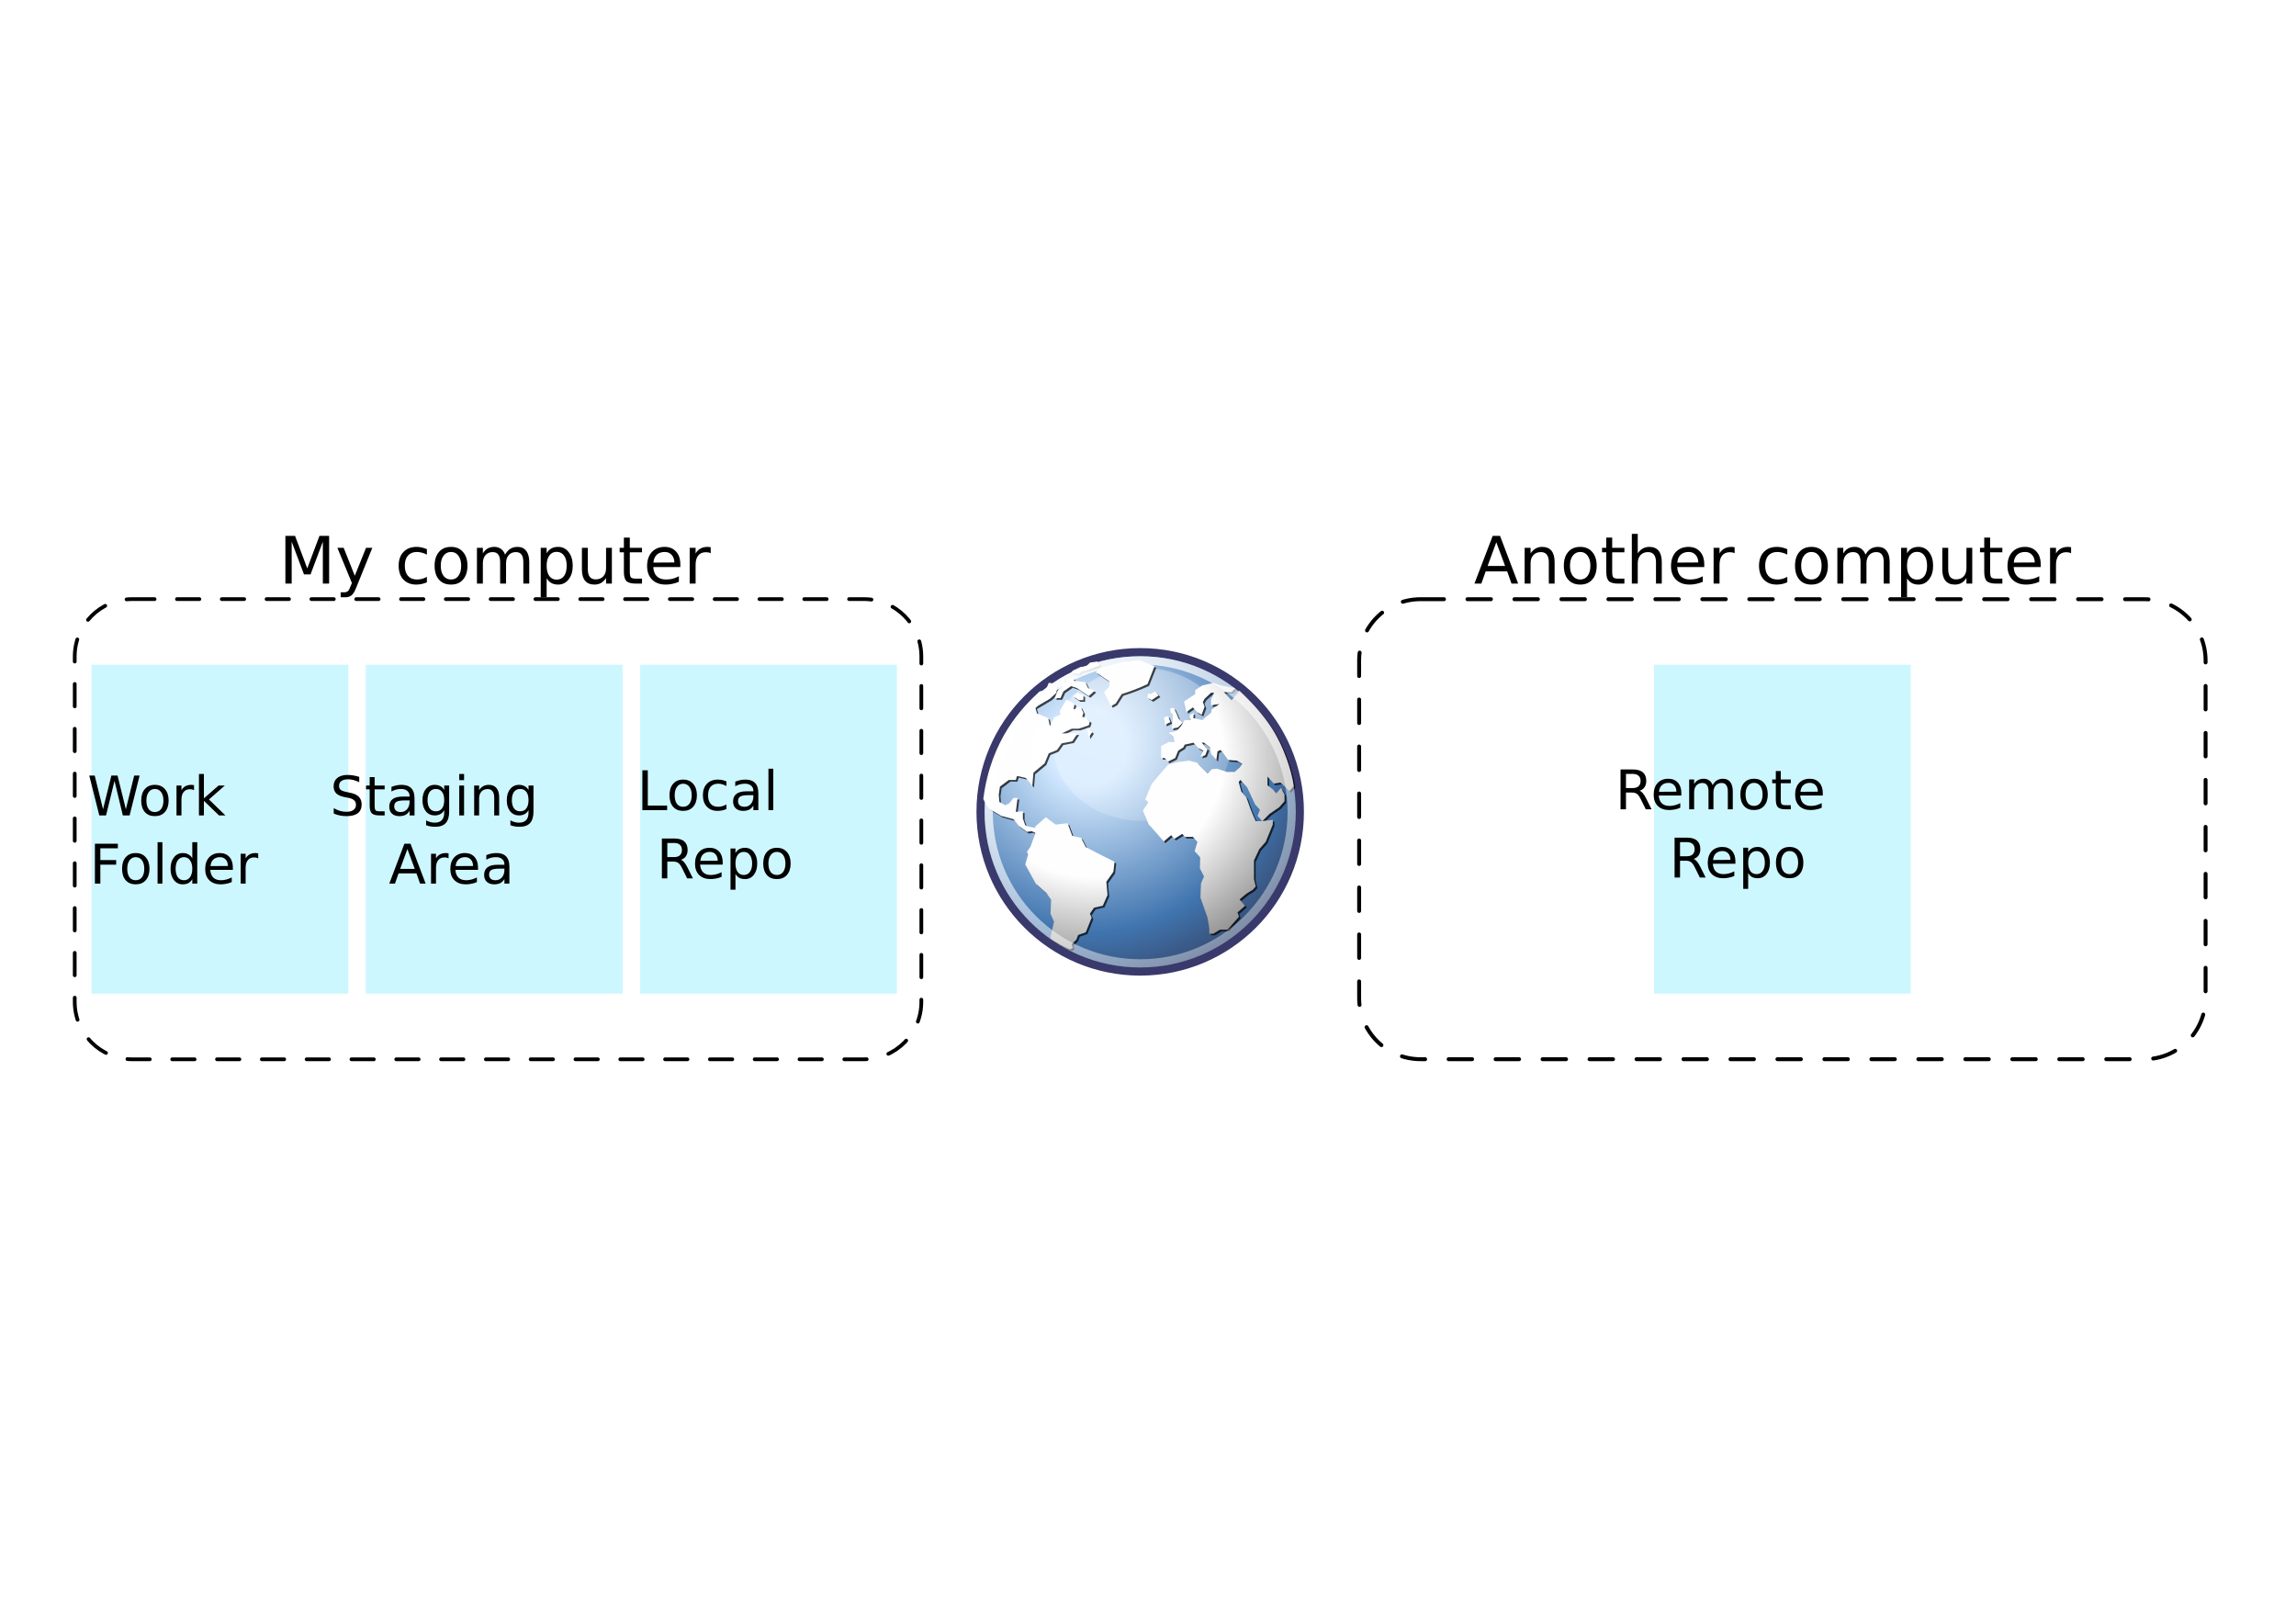
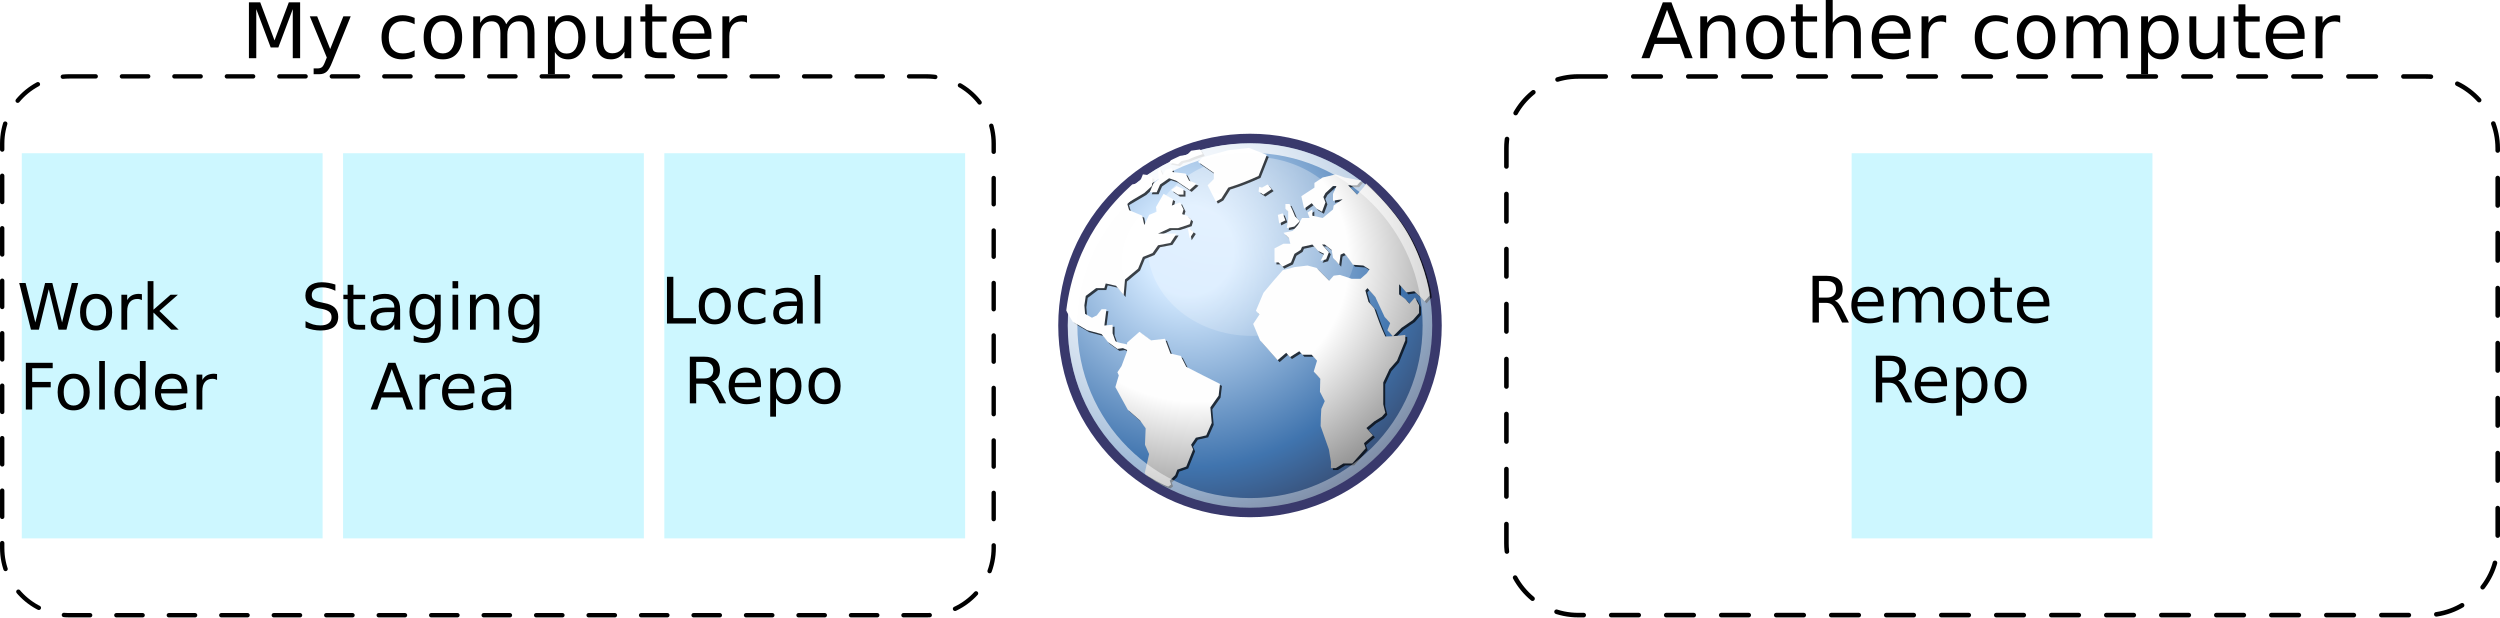
- <svg xmlns="http://www.w3.org/2000/svg" xmlns:xlink="http://www.w3.org/1999/xlink" width="297mm" height="210mm" viewBox="0 0 297 210" version="1.1" id="svg5">
+ <svg xmlns="http://www.w3.org/2000/svg" xmlns:xlink="http://www.w3.org/1999/xlink" width="276.133mm" height="68.195mm" viewBox="0 0 276.133 68.195" version="1.1" id="svg5">
  <defs id="defs2">
    <radialGradient id="radialGradient3968" gradientUnits="userSpaceOnUse" cy="15.716" cx="18.248" gradientTransform="scale(0.99999,1)" r="29.993">
      <stop id="stop3964" style="stop-color:#d3e9ff" offset="0" />
      <stop id="stop4134" style="stop-color:#d3e9ff" offset=".155" />
      <stop id="stop4346" style="stop-color:#4074ae" offset=".75" />
      <stop id="stop3966" style="stop-color:#36486c" offset="1" />
    </radialGradient>
    <radialGradient id="radialGradient4356" gradientUnits="userSpaceOnUse" cy="10.476" cx="11.827" gradientTransform="scale(1.1795,0.84779)" r="32.665">
      <stop id="stop4352" style="stop-color:#ffffff" offset="0" />
      <stop id="stop4354" style="stop-color:#ffffff;stop-opacity:0" offset="1" />
    </radialGradient>
    <radialGradient id="radialGradient4756" fx="18.934" fy="17.81" xlink:href="#linearGradient4750" gradientUnits="userSpaceOnUse" cy="17.486" cx="18.634" gradientTransform="scale(1.0368,0.96449)" r="40.693" />
    <linearGradient id="linearGradient4750">
      <stop id="stop4752" style="stop-color:#ffffff" offset="0" />
      <stop id="stop4758" style="stop-color:#fefefe" offset=".379" />
      <stop id="stop4754" style="stop-color:#1d1d1d" offset="1" />
    </linearGradient>
    <radialGradient id="radialGradient307" fx="18.934" fy="17.81" xlink:href="#linearGradient4750" gradientUnits="userSpaceOnUse" cy="17.486" cx="18.634" gradientTransform="scale(1.0368,0.96449)" r="40.693" />
    <radialGradient id="radialGradient317" fx="18.934" fy="17.81" xlink:href="#linearGradient4750" gradientUnits="userSpaceOnUse" cy="17.486" cx="18.634" gradientTransform="scale(1.0368,0.96449)" r="40.693" />
    <radialGradient id="radialGradient327" fx="18.934" fy="17.81" xlink:href="#linearGradient4750" gradientUnits="userSpaceOnUse" cy="17.486" cx="18.634" gradientTransform="scale(1.0368,0.96449)" r="40.693" />
    <radialGradient id="radialGradient337" fx="18.934" fy="17.81" xlink:href="#linearGradient4750" gradientUnits="userSpaceOnUse" cy="17.486" cx="18.634" gradientTransform="scale(1.0368,0.96449)" r="40.693" />
    <radialGradient id="radialGradient347" fx="18.934" fy="17.81" xlink:href="#linearGradient4750" gradientUnits="userSpaceOnUse" cy="17.486" cx="18.634" gradientTransform="scale(1.0368,0.96449)" r="40.693" />
    <radialGradient id="radialGradient357" fx="18.934" fy="17.81" xlink:href="#linearGradient4750" gradientUnits="userSpaceOnUse" cy="17.486" cx="18.634" gradientTransform="scale(1.0368,0.96449)" r="40.693" />
    <radialGradient id="radialGradient367" fx="18.934" fy="17.81" xlink:href="#linearGradient4750" gradientUnits="userSpaceOnUse" cy="17.486" cx="18.634" gradientTransform="scale(1.0368,0.96449)" r="40.693" />
    <radialGradient id="radialGradient377" fx="18.934" fy="17.81" xlink:href="#linearGradient4750" gradientUnits="userSpaceOnUse" cy="17.486" cx="18.634" gradientTransform="scale(1.0368,0.96449)" r="40.693" />
    <radialGradient id="radialGradient387" fx="18.934" fy="17.81" xlink:href="#linearGradient4750" gradientUnits="userSpaceOnUse" cy="17.486" cx="18.634" gradientTransform="scale(1.0368,0.96449)" r="40.693" />
    <radialGradient id="radialGradient397" fx="18.934" fy="17.81" xlink:href="#linearGradient4750" gradientUnits="userSpaceOnUse" cy="17.486" cx="18.634" gradientTransform="scale(1.0368,0.96449)" r="40.693" />
    <radialGradient id="radialGradient407" fx="18.934" fy="17.81" xlink:href="#linearGradient4750" gradientUnits="userSpaceOnUse" cy="17.486" cx="18.634" gradientTransform="scale(1.0368,0.96449)" r="40.693" />
    <radialGradient id="radialGradient417" fx="18.934" fy="17.81" xlink:href="#linearGradient4750" gradientUnits="userSpaceOnUse" cy="17.486" cx="18.634" gradientTransform="scale(1.0368,0.96449)" r="40.693" />
    <radialGradient id="radialGradient427" fx="18.934" fy="17.81" xlink:href="#linearGradient4750" gradientUnits="userSpaceOnUse" cy="17.486" cx="18.634" gradientTransform="scale(1.0368,0.96449)" r="40.693" />
    <radialGradient id="radialGradient437" fx="18.934" fy="17.81" xlink:href="#linearGradient4750" gradientUnits="userSpaceOnUse" cy="17.486" cx="18.634" gradientTransform="scale(1.0368,0.96449)" r="40.693" />
    <radialGradient id="radialGradient447" fx="18.934" fy="17.81" xlink:href="#linearGradient4750" gradientUnits="userSpaceOnUse" cy="17.486" cx="18.634" gradientTransform="scale(1.0368,0.96449)" r="40.693" />
    <radialGradient id="radialGradient457" fx="18.934" fy="17.81" xlink:href="#linearGradient4750" gradientUnits="userSpaceOnUse" cy="17.486" cx="18.634" gradientTransform="scale(1.0368,0.96449)" r="40.693" />
    <radialGradient id="radialGradient467" fx="18.934" fy="17.81" xlink:href="#linearGradient4750" gradientUnits="userSpaceOnUse" cy="17.486" cx="18.634" gradientTransform="scale(1.0368,0.96449)" r="40.693" />
    <radialGradient id="radialGradient477" fx="18.934" fy="17.81" xlink:href="#linearGradient4750" gradientUnits="userSpaceOnUse" cy="17.486" cx="18.634" gradientTransform="scale(1.0368,0.96449)" r="40.693" />
    <radialGradient id="radialGradient487" fx="18.934" fy="17.81" xlink:href="#linearGradient4750" gradientUnits="userSpaceOnUse" cy="17.486" cx="18.634" gradientTransform="scale(1.0368,0.96449)" r="40.693" />
    <radialGradient id="radialGradient497" fx="18.934" fy="17.81" xlink:href="#linearGradient4750" gradientUnits="userSpaceOnUse" cy="17.486" cx="18.634" gradientTransform="scale(1.0368,0.96449)" r="40.693" />
    <radialGradient id="radialGradient507" fx="18.934" fy="17.81" xlink:href="#linearGradient4750" gradientUnits="userSpaceOnUse" cy="17.486" cx="18.634" gradientTransform="scale(1.0368,0.96449)" r="40.693" />
    <radialGradient id="radialGradient517" fx="18.934" fy="17.81" xlink:href="#linearGradient4750" gradientUnits="userSpaceOnUse" cy="17.486" cx="18.634" gradientTransform="scale(1.0368,0.96449)" r="40.693" />
    <radialGradient id="radialGradient527" fx="18.934" fy="17.81" xlink:href="#linearGradient4750" gradientUnits="userSpaceOnUse" cy="17.486" cx="18.634" gradientTransform="scale(1.0368,0.96449)" r="40.693" />
    <radialGradient id="radialGradient537" fx="18.934" fy="17.81" xlink:href="#linearGradient4750" gradientUnits="userSpaceOnUse" cy="17.486" cx="18.634" gradientTransform="scale(1.0368,0.96449)" r="40.693" />
    <radialGradient id="radialGradient547" fx="18.934" fy="17.81" xlink:href="#linearGradient4750" gradientUnits="userSpaceOnUse" cy="17.486" cx="18.634" gradientTransform="scale(1.0368,0.96449)" r="40.693" />
    <radialGradient id="radialGradient557" fx="18.934" fy="17.81" xlink:href="#linearGradient4750" gradientUnits="userSpaceOnUse" cy="17.486" cx="18.634" gradientTransform="scale(1.0368,0.96449)" r="40.693" />
    <radialGradient id="radialGradient567" fx="18.934" fy="17.81" xlink:href="#linearGradient4750" gradientUnits="userSpaceOnUse" cy="17.486" cx="18.634" gradientTransform="scale(1.0368,0.96449)" r="40.693" />
    <radialGradient id="radialGradient577" fx="18.934" fy="17.81" xlink:href="#linearGradient4750" gradientUnits="userSpaceOnUse" cy="17.486" cx="18.634" gradientTransform="scale(1.0368,0.96449)" r="40.693" />
    <radialGradient id="radialGradient587" fx="18.934" fy="17.81" xlink:href="#linearGradient4750" gradientUnits="userSpaceOnUse" cy="17.486" cx="18.634" gradientTransform="scale(1.0368,0.96449)" r="40.693" />
    <radialGradient id="radialGradient597" fx="18.934" fy="17.81" xlink:href="#linearGradient4750" gradientUnits="userSpaceOnUse" cy="17.486" cx="18.634" gradientTransform="scale(1.0368,0.96449)" r="40.693" />
    <radialGradient id="radialGradient607" fx="18.934" fy="17.81" xlink:href="#linearGradient4750" gradientUnits="userSpaceOnUse" cy="17.486" cx="18.634" gradientTransform="scale(1.0368,0.96449)" r="40.693" />
    <radialGradient id="radialGradient617" fx="18.934" fy="17.81" xlink:href="#linearGradient4750" gradientUnits="userSpaceOnUse" cy="17.486" cx="18.634" gradientTransform="scale(1.0368,0.96449)" r="40.693" />
    <radialGradient id="radialGradient627" fx="18.934" fy="17.81" xlink:href="#linearGradient4750" gradientUnits="userSpaceOnUse" cy="17.486" cx="18.634" gradientTransform="scale(1.0368,0.96449)" r="40.693" />
    <radialGradient id="radialGradient637" fx="18.934" fy="17.81" xlink:href="#linearGradient4750" gradientUnits="userSpaceOnUse" cy="17.486" cx="18.634" gradientTransform="scale(1.0368,0.96449)" r="40.693" />
    <radialGradient id="radialGradient647" fx="18.934" fy="17.81" xlink:href="#linearGradient4750" gradientUnits="userSpaceOnUse" cy="17.486" cx="18.634" gradientTransform="scale(1.0368,0.96449)" r="40.693" />
    <radialGradient id="radialGradient657" fx="18.934" fy="17.81" xlink:href="#linearGradient4750" gradientUnits="userSpaceOnUse" cy="17.486" cx="18.634" gradientTransform="scale(1.0368,0.96449)" r="40.693" />
    <radialGradient id="radialGradient4132" gradientUnits="userSpaceOnUse" cy="12.142" cx="15.601" gradientTransform="scale(0.99999,1)" r="43.527">
      <stop id="stop4128" style="stop-color:#ffffff" offset="0" />
      <stop id="stop4130" style="stop-color:#ffffff;stop-opacity:.165" offset="1" />
    </radialGradient>
    <radialGradient xlink:href="#linearGradient4750" id="radialGradient750" gradientUnits="userSpaceOnUse" gradientTransform="scale(1.0368,0.96449)" cx="18.634" cy="17.486" fx="18.934" fy="17.81" r="40.693" />
    <radialGradient xlink:href="#linearGradient4750" id="radialGradient752" gradientUnits="userSpaceOnUse" gradientTransform="scale(1.0368,0.96449)" cx="18.634" cy="17.486" fx="18.934" fy="17.81" r="40.693" />
    <radialGradient xlink:href="#linearGradient4750" id="radialGradient754" gradientUnits="userSpaceOnUse" gradientTransform="scale(1.0368,0.96449)" cx="18.634" cy="17.486" fx="18.934" fy="17.81" r="40.693" />
    <radialGradient xlink:href="#linearGradient4750" id="radialGradient756" gradientUnits="userSpaceOnUse" gradientTransform="scale(1.0368,0.96449)" cx="18.634" cy="17.486" fx="18.934" fy="17.81" r="40.693" />
    <radialGradient xlink:href="#linearGradient4750" id="radialGradient758" gradientUnits="userSpaceOnUse" gradientTransform="scale(1.0368,0.96449)" cx="18.634" cy="17.486" fx="18.934" fy="17.81" r="40.693" />
    <radialGradient xlink:href="#linearGradient4750" id="radialGradient760" gradientUnits="userSpaceOnUse" gradientTransform="scale(1.0368,0.96449)" cx="18.634" cy="17.486" fx="18.934" fy="17.81" r="40.693" />
    <radialGradient xlink:href="#linearGradient4750" id="radialGradient762" gradientUnits="userSpaceOnUse" gradientTransform="scale(1.0368,0.96449)" cx="18.634" cy="17.486" fx="18.934" fy="17.81" r="40.693" />
    <radialGradient xlink:href="#linearGradient4750" id="radialGradient764" gradientUnits="userSpaceOnUse" gradientTransform="scale(1.0368,0.96449)" cx="18.634" cy="17.486" fx="18.934" fy="17.81" r="40.693" />
    <radialGradient xlink:href="#linearGradient4750" id="radialGradient766" gradientUnits="userSpaceOnUse" gradientTransform="scale(1.0368,0.96449)" cx="18.634" cy="17.486" fx="18.934" fy="17.81" r="40.693" />
    <radialGradient xlink:href="#linearGradient4750" id="radialGradient768" gradientUnits="userSpaceOnUse" gradientTransform="scale(1.0368,0.96449)" cx="18.634" cy="17.486" fx="18.934" fy="17.81" r="40.693" />
    <radialGradient xlink:href="#linearGradient4750" id="radialGradient770" gradientUnits="userSpaceOnUse" gradientTransform="scale(1.0368,0.96449)" cx="18.634" cy="17.486" fx="18.934" fy="17.81" r="40.693" />
    <radialGradient xlink:href="#linearGradient4750" id="radialGradient772" gradientUnits="userSpaceOnUse" gradientTransform="scale(1.0368,0.96449)" cx="18.634" cy="17.486" fx="18.934" fy="17.81" r="40.693" />
    <radialGradient xlink:href="#linearGradient4750" id="radialGradient774" gradientUnits="userSpaceOnUse" gradientTransform="scale(1.0368,0.96449)" cx="18.634" cy="17.486" fx="18.934" fy="17.81" r="40.693" />
    <radialGradient xlink:href="#linearGradient4750" id="radialGradient776" gradientUnits="userSpaceOnUse" gradientTransform="scale(1.0368,0.96449)" cx="18.634" cy="17.486" fx="18.934" fy="17.81" r="40.693" />
    <radialGradient xlink:href="#linearGradient4750" id="radialGradient778" gradientUnits="userSpaceOnUse" gradientTransform="scale(1.0368,0.96449)" cx="18.634" cy="17.486" fx="18.934" fy="17.81" r="40.693" />
    <radialGradient xlink:href="#linearGradient4750" id="radialGradient780" gradientUnits="userSpaceOnUse" gradientTransform="scale(1.0368,0.96449)" cx="18.634" cy="17.486" fx="18.934" fy="17.81" r="40.693" />
    <radialGradient xlink:href="#linearGradient4750" id="radialGradient782" gradientUnits="userSpaceOnUse" gradientTransform="scale(1.0368,0.96449)" cx="18.634" cy="17.486" fx="18.934" fy="17.81" r="40.693" />
    <radialGradient xlink:href="#linearGradient4750" id="radialGradient784" gradientUnits="userSpaceOnUse" gradientTransform="scale(1.0368,0.96449)" cx="18.634" cy="17.486" fx="18.934" fy="17.81" r="40.693" />
    <radialGradient xlink:href="#linearGradient4750" id="radialGradient786" gradientUnits="userSpaceOnUse" gradientTransform="scale(1.0368,0.96449)" cx="18.634" cy="17.486" fx="18.934" fy="17.81" r="40.693" />
    <radialGradient xlink:href="#linearGradient4750" id="radialGradient788" gradientUnits="userSpaceOnUse" gradientTransform="scale(1.0368,0.96449)" cx="18.634" cy="17.486" fx="18.934" fy="17.81" r="40.693" />
    <radialGradient xlink:href="#linearGradient4750" id="radialGradient790" gradientUnits="userSpaceOnUse" gradientTransform="scale(1.0368,0.96449)" cx="18.634" cy="17.486" fx="18.934" fy="17.81" r="40.693" />
    <radialGradient xlink:href="#linearGradient4750" id="radialGradient792" gradientUnits="userSpaceOnUse" gradientTransform="scale(1.0368,0.96449)" cx="18.634" cy="17.486" fx="18.934" fy="17.81" r="40.693" />
    <radialGradient xlink:href="#linearGradient4750" id="radialGradient794" gradientUnits="userSpaceOnUse" gradientTransform="scale(1.0368,0.96449)" cx="18.634" cy="17.486" fx="18.934" fy="17.81" r="40.693" />
    <radialGradient xlink:href="#linearGradient4750" id="radialGradient796" gradientUnits="userSpaceOnUse" gradientTransform="scale(1.0368,0.96449)" cx="18.634" cy="17.486" fx="18.934" fy="17.81" r="40.693" />
    <radialGradient xlink:href="#linearGradient4750" id="radialGradient798" gradientUnits="userSpaceOnUse" gradientTransform="scale(1.0368,0.96449)" cx="18.634" cy="17.486" fx="18.934" fy="17.81" r="40.693" />
    <radialGradient xlink:href="#linearGradient4750" id="radialGradient800" gradientUnits="userSpaceOnUse" gradientTransform="scale(1.0368,0.96449)" cx="18.634" cy="17.486" fx="18.934" fy="17.81" r="40.693" />
    <radialGradient xlink:href="#linearGradient4750" id="radialGradient802" gradientUnits="userSpaceOnUse" gradientTransform="scale(1.0368,0.96449)" cx="18.634" cy="17.486" fx="18.934" fy="17.81" r="40.693" />
    <radialGradient xlink:href="#linearGradient4750" id="radialGradient804" gradientUnits="userSpaceOnUse" gradientTransform="scale(1.0368,0.96449)" cx="18.634" cy="17.486" fx="18.934" fy="17.81" r="40.693" />
    <radialGradient xlink:href="#linearGradient4750" id="radialGradient806" gradientUnits="userSpaceOnUse" gradientTransform="scale(1.0368,0.96449)" cx="18.634" cy="17.486" fx="18.934" fy="17.81" r="40.693" />
    <radialGradient xlink:href="#linearGradient4750" id="radialGradient808" gradientUnits="userSpaceOnUse" gradientTransform="scale(1.0368,0.96449)" cx="18.634" cy="17.486" fx="18.934" fy="17.81" r="40.693" />
    <radialGradient xlink:href="#linearGradient4750" id="radialGradient810" gradientUnits="userSpaceOnUse" gradientTransform="scale(1.0368,0.96449)" cx="18.634" cy="17.486" fx="18.934" fy="17.81" r="40.693" />
    <radialGradient xlink:href="#linearGradient4750" id="radialGradient812" gradientUnits="userSpaceOnUse" gradientTransform="scale(1.0368,0.96449)" cx="18.634" cy="17.486" fx="18.934" fy="17.81" r="40.693" />
    <radialGradient xlink:href="#linearGradient4750" id="radialGradient814" gradientUnits="userSpaceOnUse" gradientTransform="scale(1.0368,0.96449)" cx="18.634" cy="17.486" fx="18.934" fy="17.81" r="40.693" />
    <radialGradient xlink:href="#linearGradient4750" id="radialGradient816" gradientUnits="userSpaceOnUse" gradientTransform="scale(1.0368,0.96449)" cx="18.634" cy="17.486" fx="18.934" fy="17.81" r="40.693" />
    <radialGradient xlink:href="#linearGradient4750" id="radialGradient818" gradientUnits="userSpaceOnUse" gradientTransform="scale(1.0368,0.96449)" cx="18.634" cy="17.486" fx="18.934" fy="17.81" r="40.693" />
    <radialGradient xlink:href="#linearGradient4750" id="radialGradient820" gradientUnits="userSpaceOnUse" gradientTransform="scale(1.0368,0.96449)" cx="18.634" cy="17.486" fx="18.934" fy="17.81" r="40.693" />
  </defs>
-   <g id="layer1">
+   <g id="layer1" transform="translate(-9.424381,-69.04933)">
    <g id="g286" transform="matrix(1.064809,0,0,1.064809,121.3284,79.99189)">
      <path id="path3214" style="fill:url(#radialGradient3968);stroke:#39396c" d="m 43.96,23.485 c 0,10.71 -8.682,19.392 -19.39,19.392 -10.71,0 -19.391,-8.682 -19.391,-19.392 -3e-4,-10.709 8.681,-19.39 19.391,-19.39 10.708,2e-4 19.39,8.681 19.39,19.39 z" />
      <ellipse id="path4348" style="opacity:0.422;fill:url(#radialGradient4356)" transform="matrix(0.83594,0,0,1,9.8869,0)" cx="17.779" cy="15.271" rx="12.93" ry="9.293" />
      <g id="g4136" style="fill:#000000;fill-opacity:0.713" transform="matrix(0.98237,0,0,0.98237,0.12108,0.23291)">
        <g id="g4138">
          <g id="g4142">
            <path id="path4144" d="m 44.071,20.714 v 0 l -0.545,0.618 c -0.334,-0.394 -0.709,-0.725 -1.089,-1.071 l -0.836,0.123 -0.764,-0.863 v 1.068 l 0.654,0.495 0.436,0.494 0.582,-0.658 c 0.146,0.274 0.291,0.548 0.436,0.823 v 0.822 l -0.655,0.74 -1.199,0.823 -0.908,0.907 -0.582,-0.661 0.291,-0.74 -0.582,-0.658 -0.981,-2.098 -0.836,-0.945 -0.219,0.246 0.328,1.194 0.618,0.699 c 0.352,1.017 0.701,1.99 1.164,2.963 0.718,0 1.394,-0.077 2.107,-0.166 v 0.576 l -0.872,2.139 -0.8,0.904 -0.654,1.401 v 2.303 l 0.219,0.906 -0.364,0.41 -0.8,0.494 -0.836,0.699 0.691,0.782 -0.945,0.824 0.182,0.533 -1.418,1.606 h -0.945 l -0.8,0.494 H 33.64 v -0.659 l -0.217,-1.318 c -0.281,-0.826 -0.574,-1.647 -0.872,-2.467 0,-0.605 0.036,-1.205 0.072,-1.81 l 0.364,-0.823 -0.509,-0.988 0.037,-1.357 -0.692,-0.782 0.346,-1.13 -0.563,-0.639 h -0.982 l -0.327,-0.37 -0.981,0.618 -0.4,-0.454 -0.909,0.782 c -0.617,-0.7 -1.235,-1.399 -1.854,-2.098 l -0.726,-1.729 0.654,-0.986 -0.363,-0.411 0.799,-1.894 c 0.656,-0.816 1.341,-1.599 2.035,-2.385 l 1.236,-0.329 1.381,-0.165 0.945,0.248 1.345,1.356 0.473,-0.534 0.653,-0.082 1.236,0.411 h 0.946 l 0.654,-0.576 0.291,-0.411 -0.655,-0.412 -1.091,-0.082 C 35.663,17.045 35.382,16.603 35.022,16.23 l -0.364,0.164 -0.145,1.07 -0.655,-0.74 -0.144,-0.824 -0.727,-0.574 h -0.292 l 0.728,0.822 -0.291,0.74 -0.581,0.164 0.363,-0.74 -0.655,-0.328 -0.581,-0.658 -1.091,0.246 -0.145,0.328 -0.654,0.412 -0.363,0.906 -0.909,0.452 -0.4,-0.452 H 27.68 v -1.482 l 0.946,-0.494 h 0.726 l -0.146,-0.575 -0.58,-0.576 0.98,-0.206 0.545,-0.617 0.436,-0.741 h 0.801 l -0.219,-0.575 0.509,-0.329 v 0.658 l 1.09,0.246 1.09,-0.904 0.073,-0.412 0.945,-0.658 c -0.342,0.043 -0.684,0.074 -1.018,0.165 V 9.977 l 0.363,-0.823 h -0.363 l -0.798,0.74 -0.219,0.412 0.219,0.576 -0.365,0.987 -0.581,-0.329 -0.508,-0.576 -0.8,0.576 -0.291,-1.316 1.381,-0.905 V 8.825 l 0.872,-0.576 1.381,-0.33 0.946,0.33 1.744,0.329 -0.436,0.493 h -0.945 l 0.945,0.988 0.727,-0.823 0.221,-0.362 c 0,0 2.787,2.498 4.379,5.231 1.593,2.733 2.341,5.955 2.341,6.609 z" />
          </g>
        </g>
        <g id="g4146">
          <g id="g4150">
            <path id="path4152" d="M 26.07,9.236 25.997,9.729 26.507,10.059 27.378,9.483 26.942,8.989 26.36,9.319 26.07,9.236" />
          </g>
        </g>
        <g id="g4154">
          <g id="g4158">
            <path id="path4160" d="M 26.87,5.863 24.98,5.123 22.8,5.369 20.109,6.109 19.601,6.604 21.272,7.755 V 8.413 L 20.618,9.071 21.491,10.8 22.071,10.47 22.8,9.319 C 23.923,8.972 24.93,8.578 25.997,8.084 L 26.87,5.863" />
          </g>
        </g>
        <g id="g4162">
          <g id="g4166">
            <path id="path4168" d="m 28.833,12.775 -0.291,-0.741 -0.51,0.165 0.147,0.904 0.654,-0.328" />
          </g>
        </g>
        <g id="g4170">
          <g id="g4174">
            <path id="path4176" d="m 29.123,12.609 -0.145,0.988 0.799,-0.165 0.581,-0.575 -0.508,-0.494 c -0.171,-0.455 -0.368,-0.88 -0.582,-1.317 h -0.435 v 0.494 l 0.29,0.329 v 0.74" />
          </g>
        </g>
        <g id="g4178">
          <g id="g4182">
            <path id="path4184" d="m 18.365,28.242 -0.582,-1.152 -1.09,-0.247 -0.582,-1.562 -1.453,0.164 -1.236,-0.904 -1.309,1.151 v 0.182 C 11.717,25.759 11.23,25.744 10.878,25.527 L 10.587,24.705 V 23.799 L 9.715,23.881 C 9.788,23.305 9.86,22.73 9.933,22.154 H 9.424 L 8.915,22.812 8.406,23.058 7.679,22.648 7.606,21.743 7.752,20.755 8.843,19.933 h 0.872 l 0.145,-0.494 1.09,0.246 0.8,0.988 0.145,-1.646 1.382,-1.152 0.508,-1.234 1.018,-0.411 0.581,-0.822 1.309,-0.248 0.654,-0.987 h -1.963 l 1.236,-0.576 h 0.872 l 1.236,-0.412 0.146,-0.492 -0.437,-0.412 -0.509,-0.165 0.146,-0.494 -0.363,-0.74 -0.873,0.328 0.146,-0.657 -1.018,-0.577 -0.799,1.397 0.072,0.494 -0.799,0.331 -0.51,1.069 -0.218,-0.987 -1.381,-0.577 -0.218,-0.74 1.817,-1.07 0.8,-0.74 0.073,-0.905 -0.436,-0.247 -0.582,-0.083 -0.363,0.905 c 0,0 -0.608,0.119 -0.764,0.158 -1.996,1.84 -6.029,5.81 -6.966,13.306 0.037,0.174 0.679,1.182 0.679,1.182 l 1.526,0.904 1.526,0.412 0.654,0.824 1.018,0.74 0.581,-0.082 0.436,0.196 v 0.133 l -0.581,1.563 -0.437,0.658 0.146,0.33 -0.363,1.233 1.308,2.386 1.308,1.153 0.582,0.822 -0.073,1.728 0.437,0.987 -0.437,1.892 c 0,0 -0.034,-0.011 0.022,0.178 0.056,0.19 2.329,1.451 2.473,1.344 0.144,-0.109 0.267,-0.205 0.267,-0.205 l -0.145,-0.41 0.581,-0.577 0.219,-0.576 0.945,-0.33 0.727,-1.81 -0.218,-0.493 0.508,-0.74 1.09,-0.248 0.582,-1.316 -0.145,-1.645 0.872,-1.234 0.145,-1.235 c -1.193,-0.591 -2.376,-1.201 -3.561,-1.81" />
          </g>
        </g>
        <g id="g4186">
          <g id="g4190">
            <path id="path4192" d="m 16.766,9.565 0.726,0.494 h 0.582 V 9.483 L 17.348,9.154 16.766,9.565" />
          </g>
        </g>
        <g id="g4194">
          <g id="g4198">
            <path id="path4200" d="M 14.876,8.907 14.512,9.812 h 0.727 L 15.603,8.989 C 15.917,8.768 16.229,8.544 16.548,8.331 l 0.727,0.247 c 0.484,0.329 0.969,0.658 1.454,0.987 L 19.456,8.907 18.656,8.578 18.292,7.837 16.911,7.673 16.838,7.261 16.184,7.426 15.894,8.002 15.53,7.261 l -0.145,0.329 0.073,0.823 -0.582,0.494" />
          </g>
        </g>
        <g id="g4202">
          <g id="g4204" style="opacity:0.75" />
          <g id="g4208" />
        </g>
        <g id="g4212">
          <g id="g4214" style="opacity:0.75" />
          <g id="g4218" />
        </g>
        <g id="g4222">
          <g id="g4226">
            <path id="path4228" d="M 17.492,6.85 17.856,6.521 18.583,6.356 C 19.081,6.114 19.581,5.951 20.11,5.78 l -0.29,-0.494 -0.939,0.135 -0.443,0.442 -0.731,0.106 -0.65,0.305 -0.316,0.153 -0.193,0.258 0.944,0.164" />
          </g>
        </g>
        <g id="g4230">
          <g id="g4234">
            <path id="path4236" d="m 18.728,14.666 0.437,-0.658 -0.655,-0.493 0.218,1.151" />
          </g>
        </g>
      </g>
      <g id="g3216" style="color:#000000;fill:url(#radialGradient4756)" transform="matrix(0.98237,0,0,0.98237,-0.080952,0.030883)">
        <g id="g3218" style="color:#000000;fill:url(#radialGradient754)">
          <g id="g3222" style="color:#000000;fill:url(#radialGradient752)">
            <path id="path3224" style="color:#000000;fill:url(#radialGradient750)" d="m 44.071,20.714 v 0 l -0.545,0.618 c -0.334,-0.394 -0.709,-0.725 -1.089,-1.071 l -0.836,0.123 -0.764,-0.863 v 1.068 l 0.654,0.495 0.436,0.494 0.582,-0.658 c 0.146,0.274 0.291,0.548 0.436,0.823 v 0.822 l -0.655,0.74 -1.199,0.823 -0.908,0.907 -0.582,-0.661 0.291,-0.74 -0.582,-0.658 -0.981,-2.098 -0.836,-0.945 -0.219,0.246 0.328,1.194 0.618,0.699 c 0.352,1.017 0.701,1.99 1.164,2.963 0.718,0 1.394,-0.077 2.107,-0.166 v 0.576 l -0.872,2.139 -0.8,0.904 -0.654,1.401 v 2.303 l 0.219,0.906 -0.364,0.41 -0.8,0.494 -0.836,0.699 0.691,0.782 -0.945,0.824 0.182,0.533 -1.418,1.606 h -0.945 l -0.8,0.494 H 33.64 v -0.659 l -0.217,-1.318 c -0.281,-0.826 -0.574,-1.647 -0.872,-2.467 0,-0.605 0.036,-1.205 0.072,-1.81 l 0.364,-0.823 -0.509,-0.988 0.037,-1.357 -0.692,-0.782 0.346,-1.13 -0.563,-0.639 h -0.982 l -0.327,-0.37 -0.981,0.618 -0.4,-0.454 -0.909,0.782 c -0.617,-0.7 -1.235,-1.399 -1.854,-2.098 l -0.726,-1.729 0.654,-0.986 -0.363,-0.411 0.799,-1.894 c 0.656,-0.816 1.341,-1.599 2.035,-2.385 l 1.236,-0.329 1.381,-0.165 0.945,0.248 1.345,1.356 0.473,-0.534 0.653,-0.082 1.236,0.411 h 0.946 l 0.654,-0.576 0.291,-0.411 -0.655,-0.412 -1.091,-0.082 C 35.663,17.045 35.382,16.603 35.022,16.23 l -0.364,0.164 -0.145,1.07 -0.655,-0.74 -0.144,-0.824 -0.727,-0.574 h -0.292 l 0.728,0.822 -0.291,0.74 -0.581,0.164 0.363,-0.74 -0.655,-0.328 -0.581,-0.658 -1.091,0.246 -0.145,0.328 -0.654,0.412 -0.363,0.906 -0.909,0.452 -0.4,-0.452 H 27.68 v -1.482 l 0.946,-0.494 h 0.726 l -0.146,-0.575 -0.58,-0.576 0.98,-0.206 0.545,-0.617 0.436,-0.741 h 0.801 l -0.219,-0.575 0.509,-0.329 v 0.658 l 1.09,0.246 1.09,-0.904 0.073,-0.412 0.945,-0.658 c -0.342,0.043 -0.684,0.074 -1.018,0.165 V 9.977 l 0.363,-0.823 h -0.363 l -0.798,0.74 -0.219,0.412 0.219,0.576 -0.365,0.987 -0.581,-0.329 -0.508,-0.576 -0.8,0.576 -0.291,-1.316 1.381,-0.905 V 8.825 l 0.872,-0.576 1.381,-0.33 0.946,0.33 1.744,0.329 -0.436,0.493 h -0.945 l 0.945,0.988 0.727,-0.823 0.221,-0.362 c 0,0 2.787,2.498 4.379,5.231 1.593,2.733 2.341,5.955 2.341,6.609 z" />
          </g>
        </g>
        <g id="g3226" style="color:#000000;fill:url(#radialGradient760)">
          <g id="g3230" style="color:#000000;fill:url(#radialGradient758)">
            <path id="path3232" style="color:#000000;fill:url(#radialGradient756)" d="M 26.07,9.236 25.997,9.729 26.507,10.059 27.378,9.483 26.942,8.989 26.36,9.319 26.07,9.236" />
          </g>
        </g>
        <g id="g3234" style="color:#000000;fill:url(#radialGradient766)">
          <g id="g3238" style="color:#000000;fill:url(#radialGradient764)">
            <path id="path3240" style="color:#000000;fill:url(#radialGradient762)" d="M 26.87,5.863 24.98,5.123 22.8,5.369 20.109,6.109 19.601,6.604 21.272,7.755 V 8.413 L 20.618,9.071 21.491,10.8 22.071,10.47 22.8,9.319 C 23.923,8.972 24.93,8.578 25.997,8.084 L 26.87,5.863" />
          </g>
        </g>
        <g id="g3242" style="color:#000000;fill:url(#radialGradient772)">
          <g id="g3246" style="color:#000000;fill:url(#radialGradient770)">
            <path id="path3248" style="color:#000000;fill:url(#radialGradient768)" d="m 28.833,12.775 -0.291,-0.741 -0.51,0.165 0.147,0.904 0.654,-0.328" />
          </g>
        </g>
        <g id="g3250" style="color:#000000;fill:url(#radialGradient778)">
          <g id="g3254" style="color:#000000;fill:url(#radialGradient776)">
            <path id="path3256" style="color:#000000;fill:url(#radialGradient774)" d="m 29.123,12.609 -0.145,0.988 0.799,-0.165 0.581,-0.575 -0.508,-0.494 c -0.171,-0.455 -0.368,-0.88 -0.582,-1.317 h -0.435 v 0.494 l 0.29,0.329 v 0.74" />
          </g>
        </g>
        <g id="g3258" style="color:#000000;fill:url(#radialGradient784)">
          <g id="g3262" style="color:#000000;fill:url(#radialGradient782)">
            <path id="path3264" style="color:#000000;fill:url(#radialGradient780)" d="m 18.365,28.242 -0.582,-1.152 -1.09,-0.247 -0.582,-1.562 -1.453,0.164 -1.236,-0.904 -1.309,1.151 v 0.182 C 11.717,25.759 11.23,25.744 10.878,25.527 L 10.587,24.705 V 23.799 L 9.715,23.881 C 9.788,23.305 9.86,22.73 9.933,22.154 H 9.424 L 8.915,22.812 8.406,23.058 7.679,22.648 7.606,21.743 7.752,20.755 8.843,19.933 h 0.872 l 0.145,-0.494 1.09,0.246 0.8,0.988 0.145,-1.646 1.382,-1.152 0.508,-1.234 1.018,-0.411 0.581,-0.822 1.309,-0.248 0.654,-0.987 h -1.963 l 1.236,-0.576 h 0.872 l 1.236,-0.412 0.146,-0.492 -0.437,-0.412 -0.509,-0.165 0.146,-0.494 -0.363,-0.74 -0.873,0.328 0.146,-0.657 -1.018,-0.577 -0.799,1.397 0.072,0.494 -0.799,0.331 -0.51,1.069 -0.218,-0.987 -1.381,-0.577 -0.218,-0.74 1.817,-1.07 0.8,-0.74 0.073,-0.905 -0.436,-0.247 -0.582,-0.083 -0.363,0.905 c 0,0 -0.608,0.119 -0.764,0.158 -1.996,1.84 -6.029,5.81 -6.966,13.306 0.037,0.174 0.679,1.182 0.679,1.182 l 1.526,0.904 1.526,0.412 0.654,0.824 1.018,0.74 0.581,-0.082 0.436,0.196 v 0.133 l -0.581,1.563 -0.437,0.658 0.146,0.33 -0.363,1.233 1.308,2.386 1.308,1.153 0.582,0.822 -0.073,1.728 0.437,0.987 -0.437,1.892 c 0,0 -0.034,-0.011 0.022,0.178 0.056,0.19 2.329,1.451 2.473,1.344 0.144,-0.109 0.267,-0.205 0.267,-0.205 l -0.145,-0.41 0.581,-0.577 0.219,-0.576 0.945,-0.33 0.727,-1.81 -0.218,-0.493 0.508,-0.74 1.09,-0.248 0.582,-1.316 -0.145,-1.645 0.872,-1.234 0.145,-1.235 c -1.193,-0.591 -2.376,-1.201 -3.561,-1.81" />
          </g>
        </g>
        <g id="g3266" style="color:#000000;fill:url(#radialGradient790)">
          <g id="g3270" style="color:#000000;fill:url(#radialGradient788)">
            <path id="path3272" style="color:#000000;fill:url(#radialGradient786)" d="m 16.766,9.565 0.726,0.494 h 0.582 V 9.483 L 17.348,9.154 16.766,9.565" />
          </g>
        </g>
        <g id="g3274" style="color:#000000;fill:url(#radialGradient796)">
          <g id="g3278" style="color:#000000;fill:url(#radialGradient794)">
            <path id="path3280" style="color:#000000;fill:url(#radialGradient792)" d="M 14.876,8.907 14.512,9.812 h 0.727 L 15.603,8.989 C 15.917,8.768 16.229,8.544 16.548,8.331 l 0.727,0.247 c 0.484,0.329 0.969,0.658 1.454,0.987 L 19.456,8.907 18.656,8.578 18.292,7.837 16.911,7.673 16.838,7.261 16.184,7.426 15.894,8.002 15.53,7.261 l -0.145,0.329 0.073,0.823 -0.582,0.494" />
          </g>
        </g>
        <g id="g3282" style="color:#000000;fill:url(#radialGradient802)">
          <g id="g3284" style="color:#000000;opacity:0.75;fill:url(#radialGradient798)" />
          <g id="g3288" style="color:#000000;fill:url(#radialGradient800)" />
        </g>
        <g id="g3292" style="color:#000000;fill:url(#radialGradient808)">
          <g id="g3294" style="color:#000000;opacity:0.75;fill:url(#radialGradient804)" />
          <g id="g3298" style="color:#000000;fill:url(#radialGradient806)" />
        </g>
        <g id="g3302" style="color:#000000;fill:url(#radialGradient814)">
          <g id="g3306" style="color:#000000;fill:url(#radialGradient812)">
            <path id="path3308" style="color:#000000;fill:url(#radialGradient810)" d="M 17.492,6.85 17.856,6.521 18.583,6.356 C 19.081,6.114 19.581,5.951 20.11,5.78 l -0.29,-0.494 -0.939,0.135 -0.443,0.442 -0.731,0.106 -0.65,0.305 -0.316,0.153 -0.193,0.258 0.944,0.164" />
          </g>
        </g>
        <g id="g3310" style="color:#000000;fill:url(#radialGradient820)">
          <g id="g3314" style="color:#000000;fill:url(#radialGradient818)">
            <path id="path3316" style="color:#000000;fill:url(#radialGradient816)" d="m 18.728,14.666 0.437,-0.658 -0.655,-0.493 0.218,1.151" />
          </g>
        </g>
      </g>
      <path id="path4122" style="fill:none;stroke:url(#radialGradient4132)" d="m 42.975,23.486 c 0,10.165 -8.241,18.406 -18.406,18.406 C 14.404,41.892 6.163,33.651 6.163,23.486 6.163,13.32 14.404,5.08 24.569,5.08 34.734,5.08 42.975,13.32 42.975,23.486 Z" />
    </g>
    <rect style="fill:none;stroke:#000000;stroke-width:0.506;stroke-linecap:round;stroke-linejoin:round;stroke-miterlimit:4;stroke-dasharray:3.038, 3.038;stroke-dashoffset:0;stroke-opacity:1" id="rect1814" width="109.492" height="59.494" x="175.812" y="77.496" ry="7.936" />
    <text xml:space="preserve" style="font-size:8.467px;line-height:1.25;font-family:'Bitstream Vera Sans';-inkscape-font-specification:'Bitstream Vera Sans';letter-spacing:0px;word-spacing:0px;stroke-width:0.265" x="190.664" y="75.482" id="text4671">
      <tspan id="tspan4669" style="font-size:8.467px;stroke-width:0.265" x="190.664" y="75.482">Another computer</tspan>
    </text>
    <rect style="fill:none;stroke:#000000;stroke-width:0.483;stroke-linecap:round;stroke-linejoin:round;stroke-miterlimit:4;stroke-dasharray:2.898, 2.898;stroke-dashoffset:0;stroke-opacity:1" id="rect7791" width="109.514" height="59.517" x="9.667" y="77.485" ry="7.43" />
    <text xml:space="preserve" style="font-size:8.467px;line-height:1.25;font-family:'Bitstream Vera Sans';-inkscape-font-specification:'Bitstream Vera Sans';letter-spacing:0px;word-spacing:0px;stroke-width:0.265" x="36.089" y="75.482" id="text8953">
      <tspan id="tspan8951" style="font-size:8.467px;stroke-width:0.265" x="36.089" y="75.482">My computer</tspan>
    </text>
    <rect style="fill:#cdf7ff;fill-opacity:1;stroke:none;stroke-width:0.5;stroke-linecap:round;stroke-linejoin:round;stroke-miterlimit:4;stroke-dasharray:3, 3;stroke-dashoffset:0;stroke-opacity:1" id="rect13555" width="33.224" height="42.543" x="11.832" y="85.973" ry="0" />
    <rect style="fill:#cdf7ff;fill-opacity:1;stroke:none;stroke-width:0.5;stroke-linecap:round;stroke-linejoin:round;stroke-miterlimit:4;stroke-dasharray:3, 3;stroke-dashoffset:0;stroke-opacity:1" id="rect13555-3" width="33.224" height="42.543" x="47.317" y="85.973" ry="0" />
    <rect style="fill:#cdf7ff;fill-opacity:1;stroke:none;stroke-width:0.5;stroke-linecap:round;stroke-linejoin:round;stroke-miterlimit:4;stroke-dasharray:3, 3;stroke-dashoffset:0;stroke-opacity:1" id="rect13555-6" width="33.224" height="42.543" x="82.801" y="85.973" ry="0" />
    <text xml:space="preserve" style="font-size:7.056px;line-height:1.25;font-family:'Bitstream Vera Sans';-inkscape-font-specification:'Bitstream Vera Sans';letter-spacing:0px;word-spacing:0px;stroke-width:0.265" x="28.098" y="105.464" id="text16218">
      <tspan style="font-size:7.056px;text-align:center;text-anchor:middle;stroke-width:0.265" x="28.098" y="105.464" id="tspan16220">Work</tspan>
      <tspan style="font-size:7.056px;text-align:center;text-anchor:middle;stroke-width:0.265" x="28.098" y="114.284" id="tspan16224">Folder</tspan>
    </text>
    <text xml:space="preserve" style="font-size:7.056px;line-height:1.25;font-family:'Bitstream Vera Sans';-inkscape-font-specification:'Bitstream Vera Sans';text-align:center;letter-spacing:0px;word-spacing:0px;text-anchor:middle;stroke-width:0.265" x="64.017" y="105.464" id="text22314">
      <tspan id="tspan22312" style="stroke-width:0.265" x="64.017" y="105.464">Staging</tspan>
      <tspan style="stroke-width:0.265" x="64.017" y="114.284" id="tspan22316">Area</tspan>
    </text>
    <text xml:space="preserve" style="font-size:7.056px;line-height:1.25;font-family:'Bitstream Vera Sans';-inkscape-font-specification:'Bitstream Vera Sans';text-align:center;letter-spacing:0px;word-spacing:0px;text-anchor:middle;stroke-width:0.265" x="99.398" y="104.781" id="text23910">
      <tspan id="tspan23908" style="stroke-width:0.265" x="99.398" y="104.781">Local</tspan>
      <tspan style="stroke-width:0.265" x="99.398" y="113.6" id="tspan23912">Repo</tspan>
    </text>
    <rect style="fill:#cdf7ff;fill-opacity:1;stroke:none;stroke-width:0.5;stroke-linecap:round;stroke-linejoin:round;stroke-miterlimit:4;stroke-dasharray:3, 3;stroke-dashoffset:0;stroke-opacity:1" id="rect13555-6-7" width="33.224" height="42.543" x="213.945" y="85.973" ry="0" />
    <text xml:space="preserve" style="font-size:7.056px;line-height:1.25;font-family:'Bitstream Vera Sans';-inkscape-font-specification:'Bitstream Vera Sans';text-align:center;letter-spacing:0px;word-spacing:0px;text-anchor:middle;stroke-width:0.265" x="230.399" y="104.672" id="text23910-5">
      <tspan id="tspan23908-3" style="stroke-width:0.265" x="230.399" y="104.672">Remote</tspan>
      <tspan style="stroke-width:0.265" x="230.399" y="113.492" id="tspan23912-5">Repo</tspan>
    </text>
  </g>
</svg>
